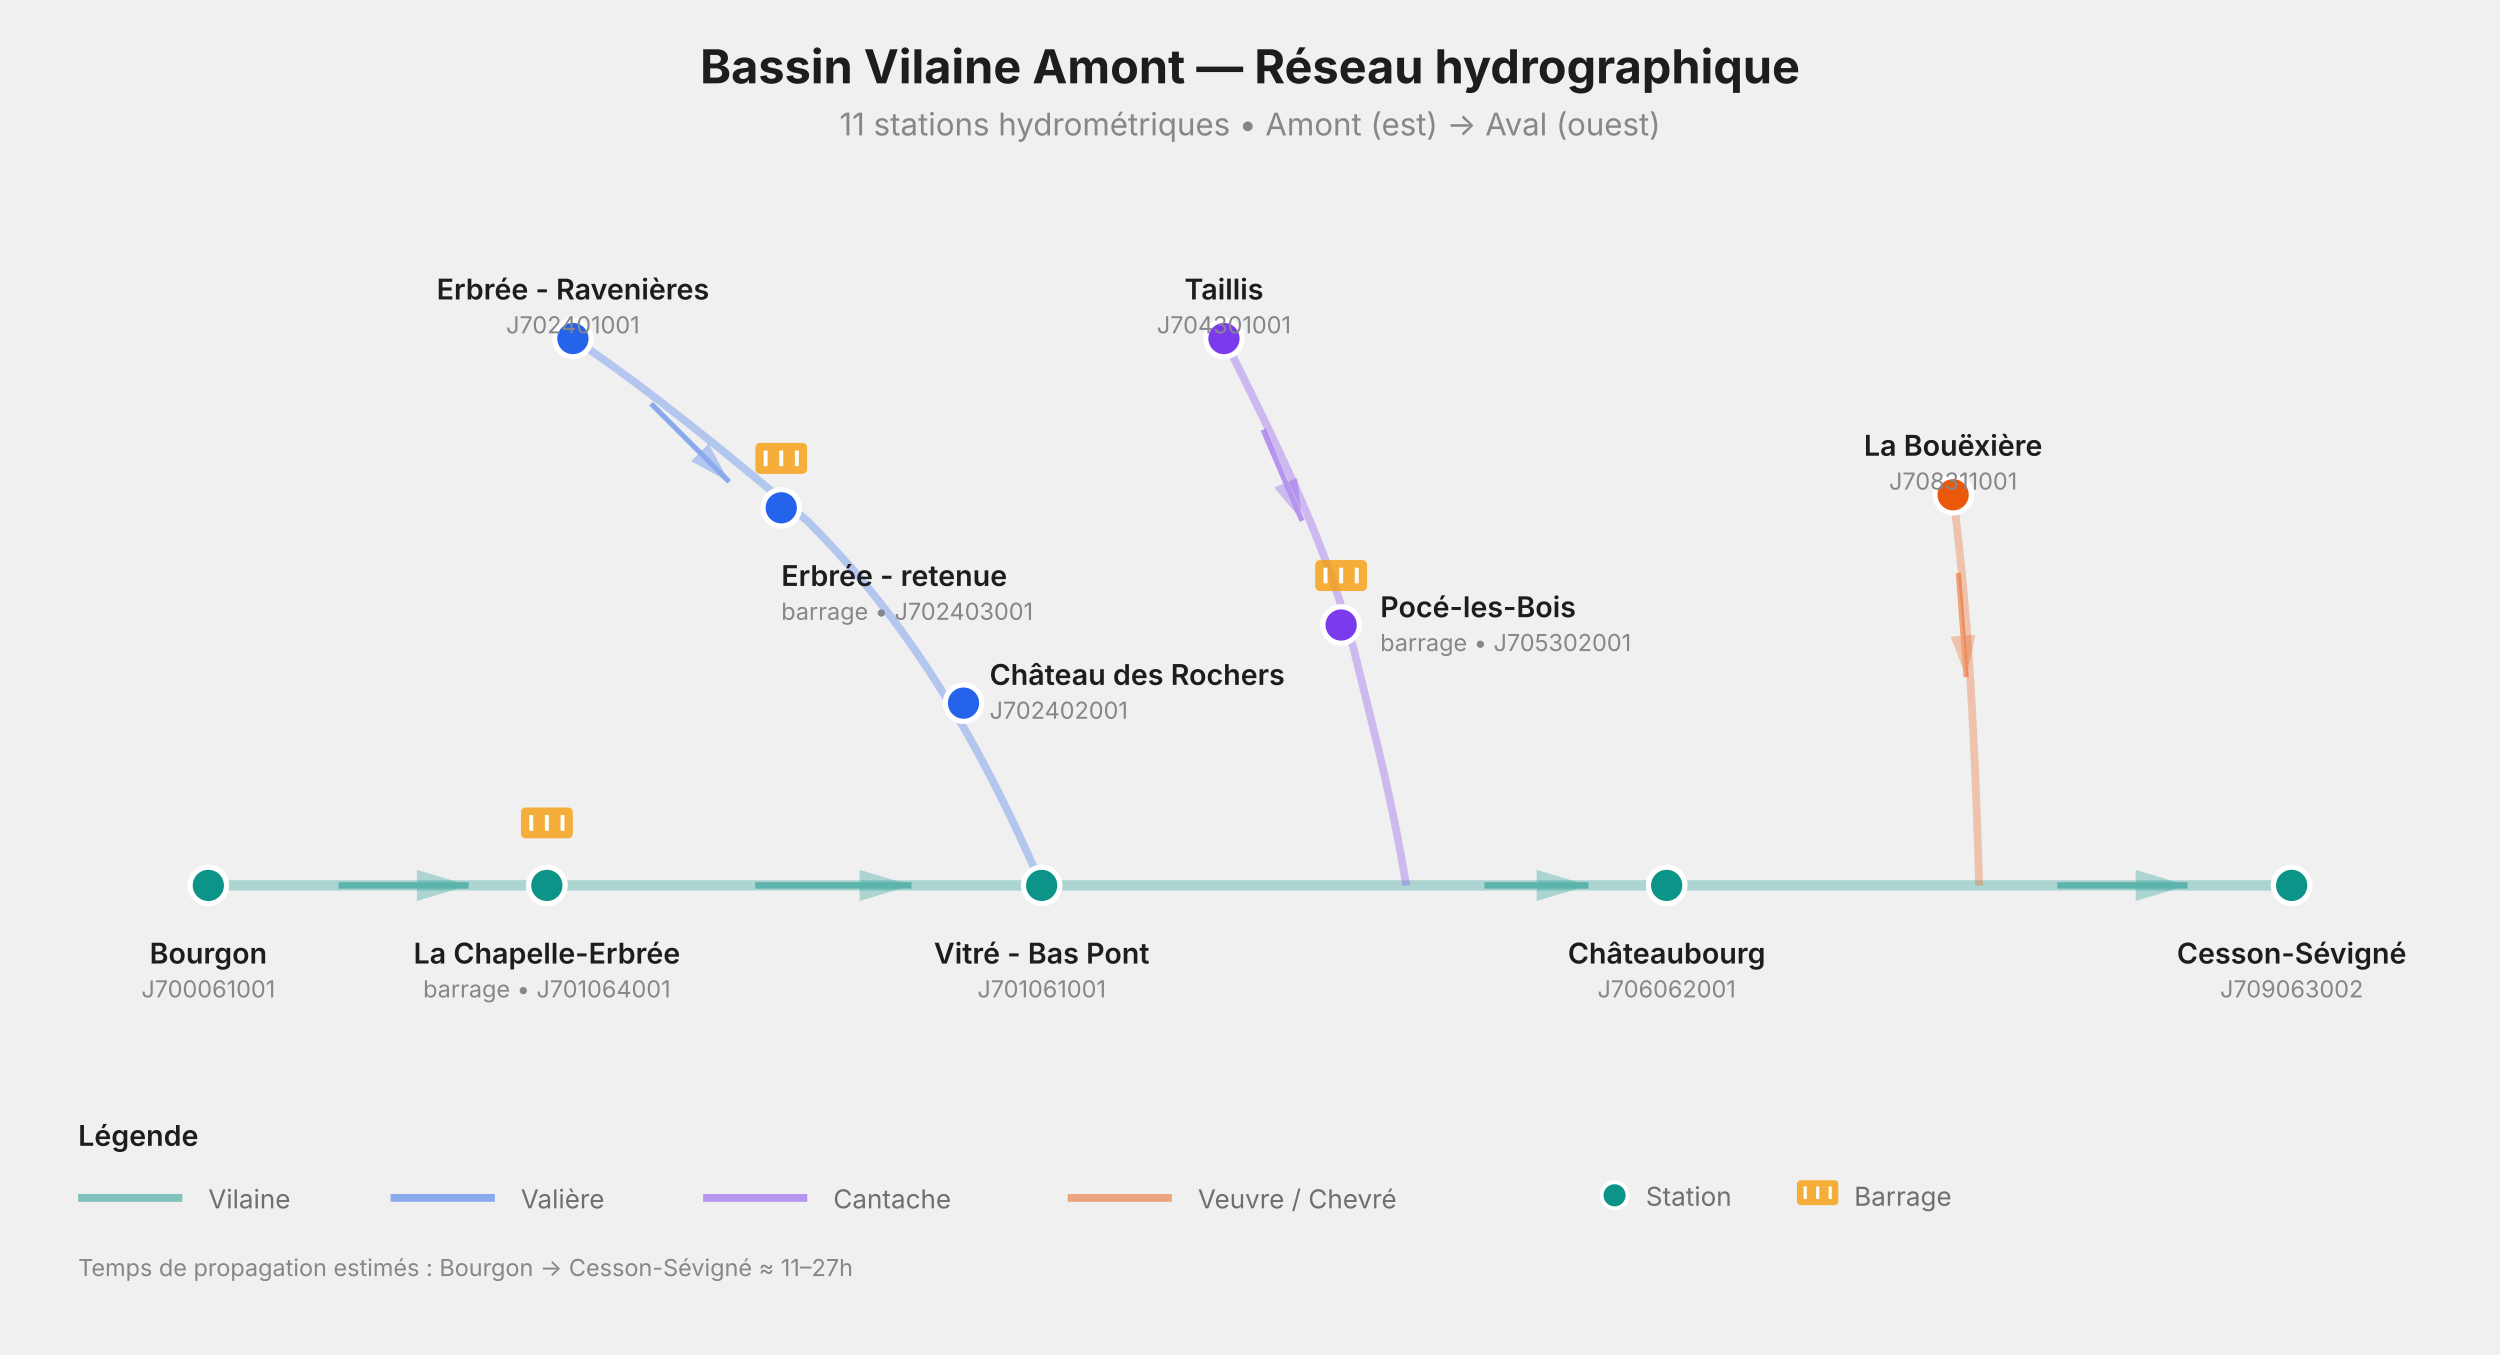
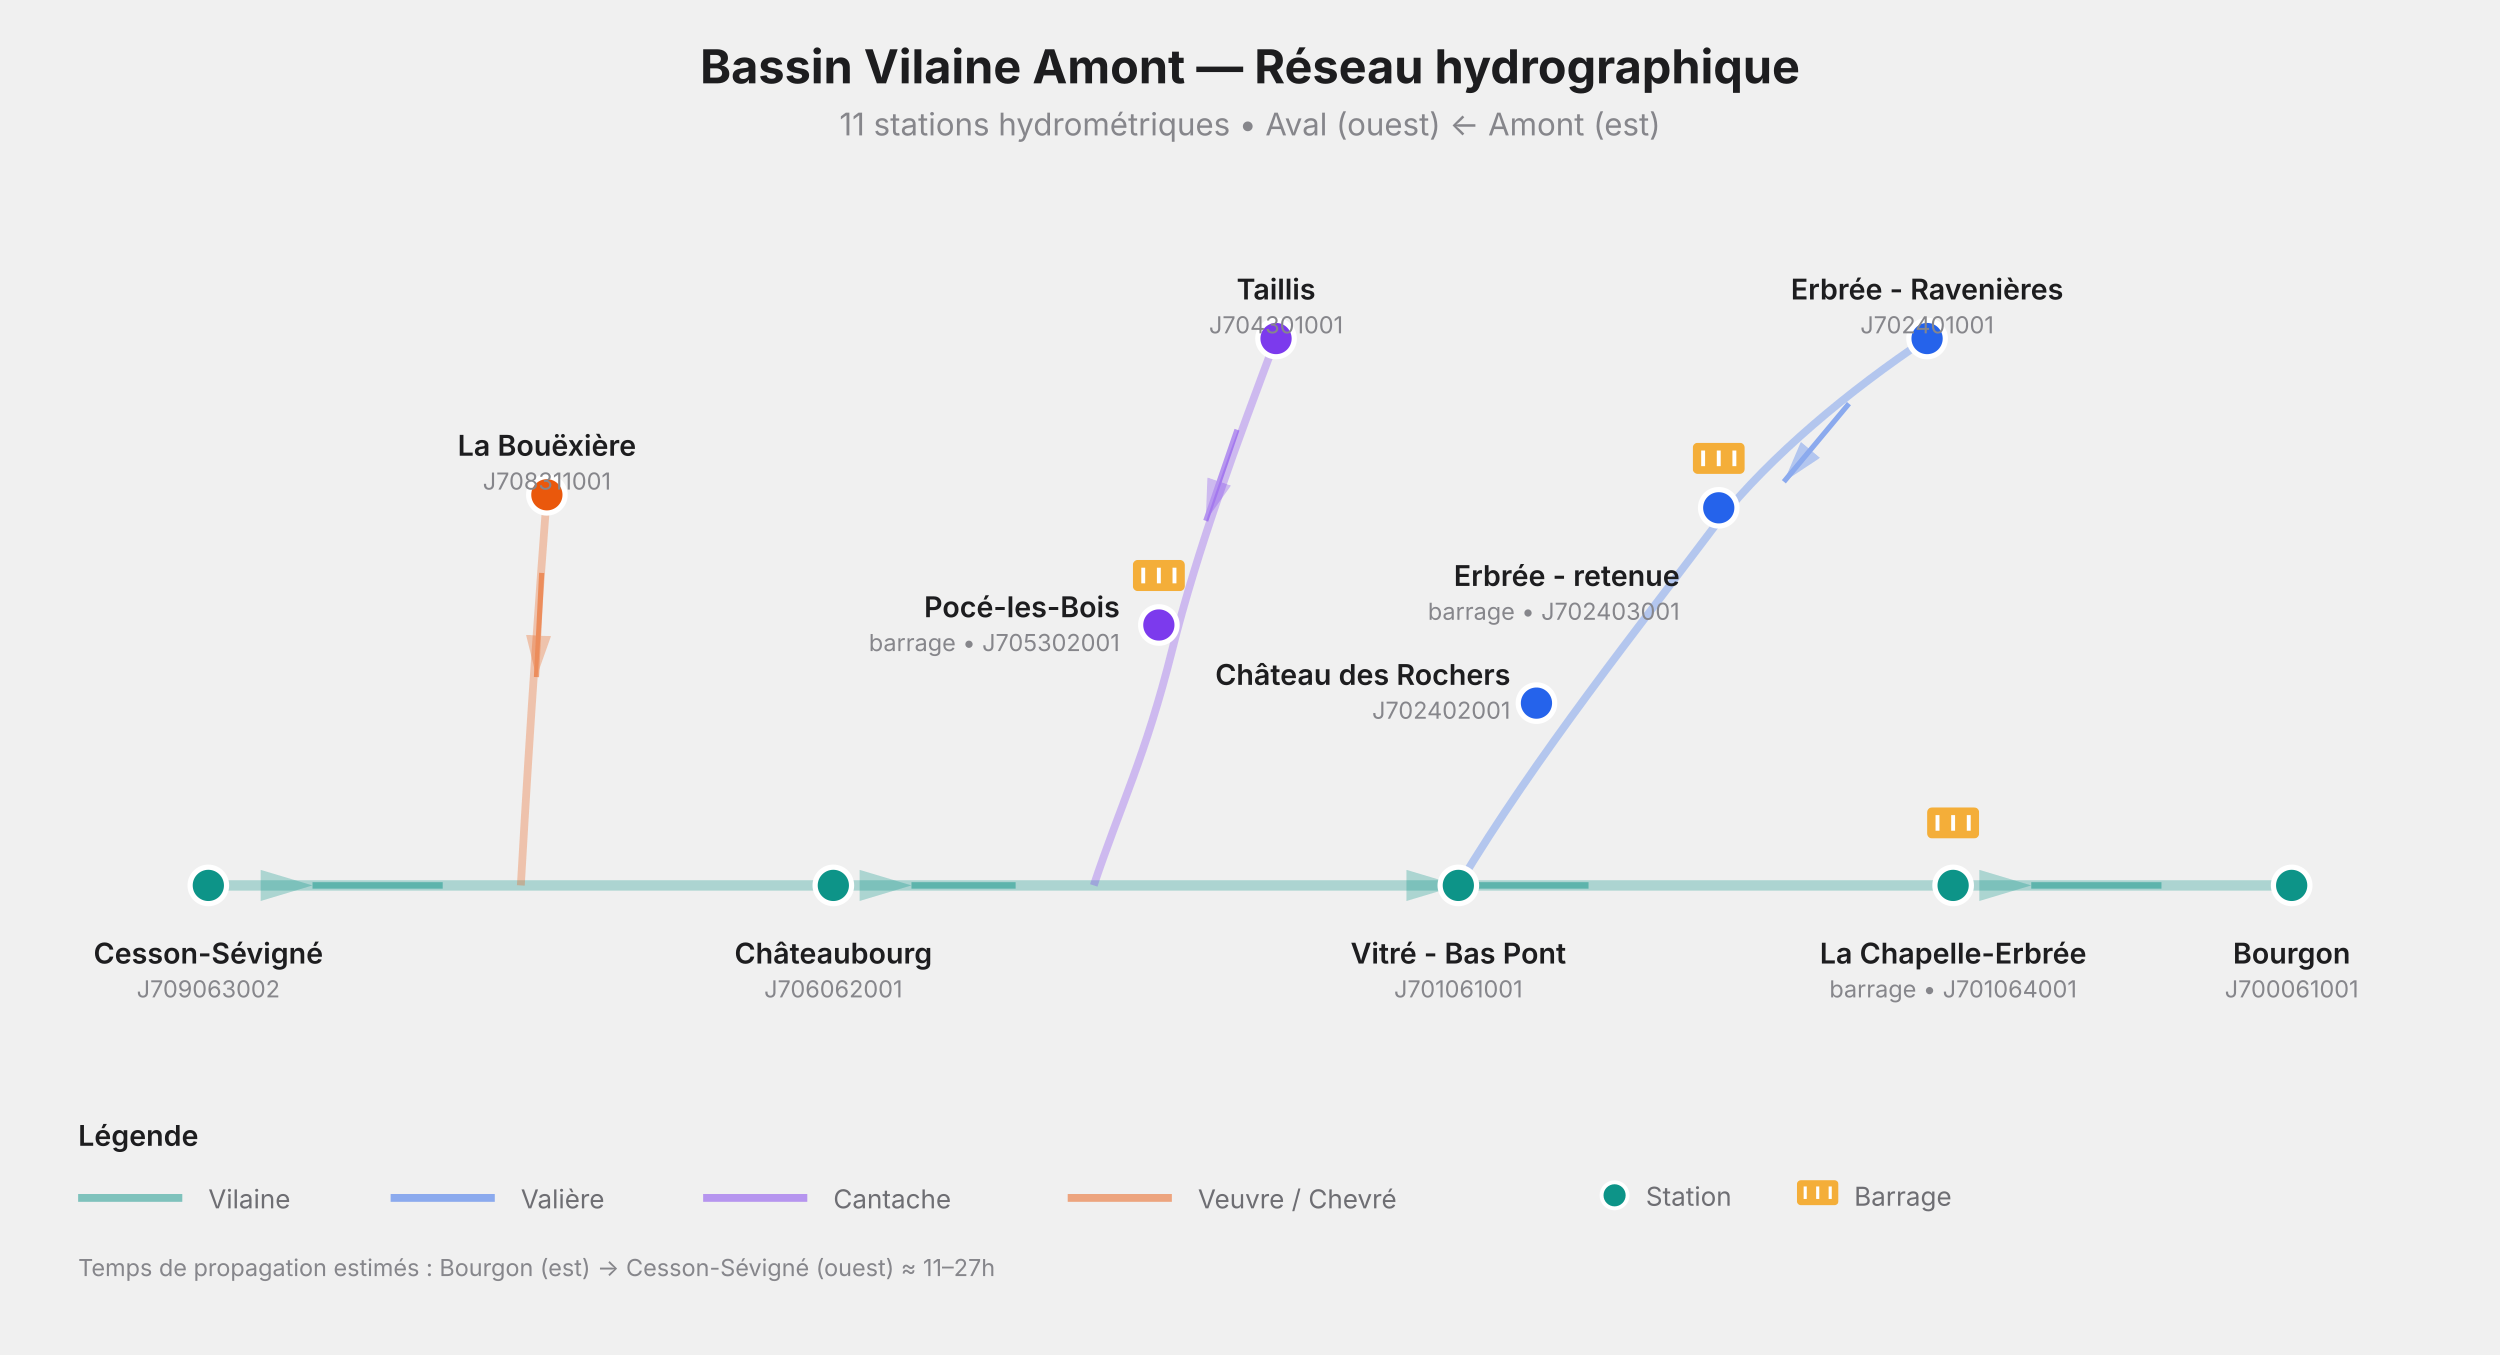
<svg xmlns="http://www.w3.org/2000/svg" viewBox="0 0 960 520" font-family="Inter, -apple-system, sans-serif">
  <defs>
-     <marker id="arrow" viewBox="0 0 10 6" refX="10" refY="3" markerWidth="8" markerHeight="5" orient="auto">
-       <path d="M0,0 L10,3 L0,6" fill="#0d9488" opacity="0.6" />
+     <marker id="arrow" viewBox="0 0 10 6" refX="0" refY="3" markerWidth="8" markerHeight="5" orient="auto">
+       <path d="M10,0 L0,3 L10,6" fill="#0d9488" opacity="0.6" />
    </marker>
    <marker id="arrow-val" viewBox="0 0 10 6" refX="10" refY="3" markerWidth="8" markerHeight="5" orient="auto">
      <path d="M0,0 L10,3 L0,6" fill="#2563eb" opacity="0.6" />
    </marker>
    <marker id="arrow-cant" viewBox="0 0 10 6" refX="10" refY="3" markerWidth="8" markerHeight="5" orient="auto">
      <path d="M0,0 L10,3 L0,6" fill="#7c3aed" opacity="0.6" />
    </marker>
    <marker id="arrow-veu" viewBox="0 0 10 6" refX="10" refY="3" markerWidth="8" markerHeight="5" orient="auto">
      <path d="M0,0 L10,3 L0,6" fill="#ea580c" opacity="0.6" />
    </marker>
    <symbol id="dam" viewBox="0 0 20 12">
      <rect x="0" y="0" width="20" height="12" rx="2" fill="#f59e0b" opacity="0.8" />
      <line x1="4" y1="3" x2="4" y2="9" stroke="#fff" stroke-width="1.5" />
      <line x1="10" y1="3" x2="10" y2="9" stroke="#fff" stroke-width="1.5" />
      <line x1="16" y1="3" x2="16" y2="9" stroke="#fff" stroke-width="1.5" />
    </symbol>
  </defs>
  <text x="480" y="32" text-anchor="middle" font-size="18" font-weight="700" fill="#1d1d1f">Bassin Vilaine Amont — Réseau hydrographique</text>
-   <text x="480" y="52" text-anchor="middle" font-size="12" fill="#86868b">11 stations hydrométriques • Amont (est) → Aval (ouest)</text>
-   <path d="M 80,340 C 140,340 170,340 210,340 L 400,340 C 450,340 500,340 540,340 L 640,340 C 700,340 740,340 760,340 L 880,340" stroke="#0d9488" stroke-width="4" fill="none" opacity="0.3" />
-   <line x1="130" y1="340" x2="180" y2="340" stroke="#0d9488" stroke-width="2.5" marker-end="url(#arrow)" opacity="0.5" />
-   <line x1="290" y1="340" x2="350" y2="340" stroke="#0d9488" stroke-width="2.5" marker-end="url(#arrow)" opacity="0.5" />
-   <line x1="570" y1="340" x2="610" y2="340" stroke="#0d9488" stroke-width="2.5" marker-end="url(#arrow)" opacity="0.5" />
-   <line x1="790" y1="340" x2="840" y2="340" stroke="#0d9488" stroke-width="2.5" marker-end="url(#arrow)" opacity="0.5" />
-   <path d="M 220,130 C 250,150 280,175 310,200 C 340,230 370,270 400,340" stroke="#2563eb" stroke-width="3" fill="none" opacity="0.3" />
-   <line x1="250" y1="155" x2="280" y2="185" stroke="#2563eb" stroke-width="2" marker-end="url(#arrow-val)" opacity="0.5" />
-   <path d="M 470,130 C 490,170 510,210 520,250 C 530,290 535,310 540,340" stroke="#7c3aed" stroke-width="3" fill="none" opacity="0.3" />
-   <line x1="485" y1="165" x2="500" y2="200" stroke="#7c3aed" stroke-width="2" marker-end="url(#arrow-cant)" opacity="0.5" />
-   <path d="M 750,190 C 755,230 758,270 760,340" stroke="#ea580c" stroke-width="3" fill="none" opacity="0.3" />
-   <line x1="752" y1="220" x2="755" y2="260" stroke="#ea580c" stroke-width="2" marker-end="url(#arrow-veu)" opacity="0.5" />
+   <text x="480" y="52" text-anchor="middle" font-size="12" fill="#86868b">11 stations hydrométriques • Aval (ouest) ← Amont (est)</text>
+   <path d="M 80,340 L 320,340 L 560,340 L 750,340 L 880,340" stroke="#0d9488" stroke-width="4" fill="none" opacity="0.3" />
+   <line x1="830" y1="340" x2="780" y2="340" stroke="#0d9488" stroke-width="2.5" marker-end="url(#arrow)" opacity="0.5" />
+   <line x1="610" y1="340" x2="560" y2="340" stroke="#0d9488" stroke-width="2.5" marker-end="url(#arrow)" opacity="0.5" />
+   <line x1="390" y1="340" x2="350" y2="340" stroke="#0d9488" stroke-width="2.5" marker-end="url(#arrow)" opacity="0.5" />
+   <line x1="170" y1="340" x2="120" y2="340" stroke="#0d9488" stroke-width="2.5" marker-end="url(#arrow)" opacity="0.5" />
+   <path d="M 740,130 C 710,150 680,175 660,200 C 630,240 590,290 560,340" stroke="#2563eb" stroke-width="3" fill="none" opacity="0.3" />
+   <line x1="710" y1="155" x2="685" y2="185" stroke="#2563eb" stroke-width="2" marker-end="url(#arrow-val)" opacity="0.5" />
+   <path d="M 490,130 C 475,170 460,210 450,250 C 440,290 430,310 420,340" stroke="#7c3aed" stroke-width="3" fill="none" opacity="0.3" />
+   <line x1="475" y1="165" x2="463" y2="200" stroke="#7c3aed" stroke-width="2" marker-end="url(#arrow-cant)" opacity="0.5" />
+   <path d="M 210,190 C 207,230 204,270 200,340" stroke="#ea580c" stroke-width="3" fill="none" opacity="0.3" />
+   <line x1="208" y1="220" x2="206" y2="260" stroke="#ea580c" stroke-width="2" marker-end="url(#arrow-veu)" opacity="0.5" />
  <circle cx="80" cy="340" r="7" fill="#0d9488" stroke="#fff" stroke-width="2" />
-   <text x="80" y="370" text-anchor="middle" font-size="11" font-weight="600" fill="#1d1d1f">Bourgon</text>
-   <text x="80" y="383" text-anchor="middle" font-size="9" fill="#86868b">J700061001</text>
-   <circle cx="210" cy="340" r="7" fill="#0d9488" stroke="#fff" stroke-width="2" />
-   <use href="#dam" x="200" y="310" width="20" height="12" />
-   <text x="210" y="370" text-anchor="middle" font-size="11" font-weight="600" fill="#1d1d1f">La Chapelle-Erbrée</text>
-   <text x="210" y="383" text-anchor="middle" font-size="9" fill="#86868b">barrage • J701064001</text>
-   <circle cx="220" cy="130" r="7" fill="#2563eb" stroke="#fff" stroke-width="2" />
-   <text x="220" y="115" text-anchor="middle" font-size="11" font-weight="600" fill="#1d1d1f">Erbrée - Ravenières</text>
-   <text x="220" y="128" text-anchor="middle" font-size="9" fill="#86868b">J702401001</text>
-   <circle cx="300" cy="195" r="7" fill="#2563eb" stroke="#fff" stroke-width="2" />
-   <use href="#dam" x="290" y="170" width="20" height="12" />
-   <text x="300" y="225" text-anchor="start" font-size="11" font-weight="600" fill="#1d1d1f">Erbrée - retenue</text>
-   <text x="300" y="238" text-anchor="start" font-size="9" fill="#86868b">barrage • J702403001</text>
-   <circle cx="370" cy="270" r="7" fill="#2563eb" stroke="#fff" stroke-width="2" />
-   <text x="380" y="263" text-anchor="start" font-size="11" font-weight="600" fill="#1d1d1f">Château des Rochers</text>
-   <text x="380" y="276" text-anchor="start" font-size="9" fill="#86868b">J702402001</text>
-   <circle cx="400" cy="340" r="7" fill="#0d9488" stroke="#fff" stroke-width="2" />
-   <text x="400" y="370" text-anchor="middle" font-size="11" font-weight="600" fill="#1d1d1f">Vitré - Bas Pont</text>
-   <text x="400" y="383" text-anchor="middle" font-size="9" fill="#86868b">J701061001</text>
-   <circle cx="470" cy="130" r="7" fill="#7c3aed" stroke="#fff" stroke-width="2" />
-   <text x="470" y="115" text-anchor="middle" font-size="11" font-weight="600" fill="#1d1d1f">Taillis</text>
-   <text x="470" y="128" text-anchor="middle" font-size="9" fill="#86868b">J704301001</text>
-   <circle cx="515" cy="240" r="7" fill="#7c3aed" stroke="#fff" stroke-width="2" />
-   <use href="#dam" x="505" y="215" width="20" height="12" />
-   <text x="530" y="237" text-anchor="start" font-size="11" font-weight="600" fill="#1d1d1f">Pocé-les-Bois</text>
-   <text x="530" y="250" text-anchor="start" font-size="9" fill="#86868b">barrage • J705302001</text>
-   <circle cx="640" cy="340" r="7" fill="#0d9488" stroke="#fff" stroke-width="2" />
-   <text x="640" y="370" text-anchor="middle" font-size="11" font-weight="600" fill="#1d1d1f">Châteaubourg</text>
-   <text x="640" y="383" text-anchor="middle" font-size="9" fill="#86868b">J706062001</text>
-   <circle cx="750" cy="190" r="7" fill="#ea580c" stroke="#fff" stroke-width="2" />
-   <text x="750" y="175" text-anchor="middle" font-size="11" font-weight="600" fill="#1d1d1f">La Bouëxière</text>
-   <text x="750" y="188" text-anchor="middle" font-size="9" fill="#86868b">J708311001</text>
+   <text x="80" y="370" text-anchor="middle" font-size="11" font-weight="600" fill="#1d1d1f">Cesson-Sévigné</text>
+   <text x="80" y="383" text-anchor="middle" font-size="9" fill="#86868b">J709063002</text>
+   <circle cx="210" cy="190" r="7" fill="#ea580c" stroke="#fff" stroke-width="2" />
+   <text x="210" y="175" text-anchor="middle" font-size="11" font-weight="600" fill="#1d1d1f">La Bouëxière</text>
+   <text x="210" y="188" text-anchor="middle" font-size="9" fill="#86868b">J708311001</text>
+   <circle cx="320" cy="340" r="7" fill="#0d9488" stroke="#fff" stroke-width="2" />
+   <text x="320" y="370" text-anchor="middle" font-size="11" font-weight="600" fill="#1d1d1f">Châteaubourg</text>
+   <text x="320" y="383" text-anchor="middle" font-size="9" fill="#86868b">J706062001</text>
+   <circle cx="445" cy="240" r="7" fill="#7c3aed" stroke="#fff" stroke-width="2" />
+   <use href="#dam" x="435" y="215" width="20" height="12" />
+   <text x="430" y="237" text-anchor="end" font-size="11" font-weight="600" fill="#1d1d1f">Pocé-les-Bois</text>
+   <text x="430" y="250" text-anchor="end" font-size="9" fill="#86868b">barrage • J705302001</text>
+   <circle cx="490" cy="130" r="7" fill="#7c3aed" stroke="#fff" stroke-width="2" />
+   <text x="490" y="115" text-anchor="middle" font-size="11" font-weight="600" fill="#1d1d1f">Taillis</text>
+   <text x="490" y="128" text-anchor="middle" font-size="9" fill="#86868b">J704301001</text>
+   <circle cx="560" cy="340" r="7" fill="#0d9488" stroke="#fff" stroke-width="2" />
+   <text x="560" y="370" text-anchor="middle" font-size="11" font-weight="600" fill="#1d1d1f">Vitré - Bas Pont</text>
+   <text x="560" y="383" text-anchor="middle" font-size="9" fill="#86868b">J701061001</text>
+   <circle cx="590" cy="270" r="7" fill="#2563eb" stroke="#fff" stroke-width="2" />
+   <text x="580" y="263" text-anchor="end" font-size="11" font-weight="600" fill="#1d1d1f">Château des Rochers</text>
+   <text x="580" y="276" text-anchor="end" font-size="9" fill="#86868b">J702402001</text>
+   <circle cx="660" cy="195" r="7" fill="#2563eb" stroke="#fff" stroke-width="2" />
+   <use href="#dam" x="650" y="170" width="20" height="12" />
+   <text x="645" y="225" text-anchor="end" font-size="11" font-weight="600" fill="#1d1d1f">Erbrée - retenue</text>
+   <text x="645" y="238" text-anchor="end" font-size="9" fill="#86868b">barrage • J702403001</text>
+   <circle cx="740" cy="130" r="7" fill="#2563eb" stroke="#fff" stroke-width="2" />
+   <text x="740" y="115" text-anchor="middle" font-size="11" font-weight="600" fill="#1d1d1f">Erbrée - Ravenières</text>
+   <text x="740" y="128" text-anchor="middle" font-size="9" fill="#86868b">J702401001</text>
+   <circle cx="750" cy="340" r="7" fill="#0d9488" stroke="#fff" stroke-width="2" />
+   <use href="#dam" x="740" y="310" width="20" height="12" />
+   <text x="750" y="370" text-anchor="middle" font-size="11" font-weight="600" fill="#1d1d1f">La Chapelle-Erbrée</text>
+   <text x="750" y="383" text-anchor="middle" font-size="9" fill="#86868b">barrage • J701064001</text>
  <circle cx="880" cy="340" r="7" fill="#0d9488" stroke="#fff" stroke-width="2" />
-   <text x="880" y="370" text-anchor="middle" font-size="11" font-weight="600" fill="#1d1d1f">Cesson-Sévigné</text>
-   <text x="880" y="383" text-anchor="middle" font-size="9" fill="#86868b">J709063002</text>
+   <text x="880" y="370" text-anchor="middle" font-size="11" font-weight="600" fill="#1d1d1f">Bourgon</text>
+   <text x="880" y="383" text-anchor="middle" font-size="9" fill="#86868b">J700061001</text>
  <g transform="translate(30, 440)">
    <text x="0" y="0" font-size="11" font-weight="600" fill="#1d1d1f">Légende</text>
    <line x1="0" y1="20" x2="40" y2="20" stroke="#0d9488" stroke-width="3" opacity="0.5" />
    <text x="50" y="24" font-size="10" fill="#6e6e73">Vilaine</text>
    <line x1="120" y1="20" x2="160" y2="20" stroke="#2563eb" stroke-width="3" opacity="0.5" />
    <text x="170" y="24" font-size="10" fill="#6e6e73">Valière</text>
    <line x1="240" y1="20" x2="280" y2="20" stroke="#7c3aed" stroke-width="3" opacity="0.5" />
    <text x="290" y="24" font-size="10" fill="#6e6e73">Cantache</text>
    <line x1="380" y1="20" x2="420" y2="20" stroke="#ea580c" stroke-width="3" opacity="0.5" />
    <text x="430" y="24" font-size="10" fill="#6e6e73">Veuvre / Chevré</text>
    <circle cx="590" cy="19" r="5" fill="#0d9488" stroke="#fff" stroke-width="1.5" />
    <text x="602" y="23" font-size="10" fill="#6e6e73">Station</text>
    <use href="#dam" x="660" y="13" width="16" height="10" />
    <text x="682" y="23" font-size="10" fill="#6e6e73">Barrage</text>
  </g>
  <g transform="translate(30, 490)">
-     <text x="0" y="0" font-size="9" fill="#86868b">Temps de propagation estimés : Bourgon → Cesson-Sévigné ≈ 11–27h</text>
+     <text x="0" y="0" font-size="9" fill="#86868b">Temps de propagation estimés : Bourgon (est) → Cesson-Sévigné (ouest) ≈ 11–27h</text>
  </g>
</svg>
